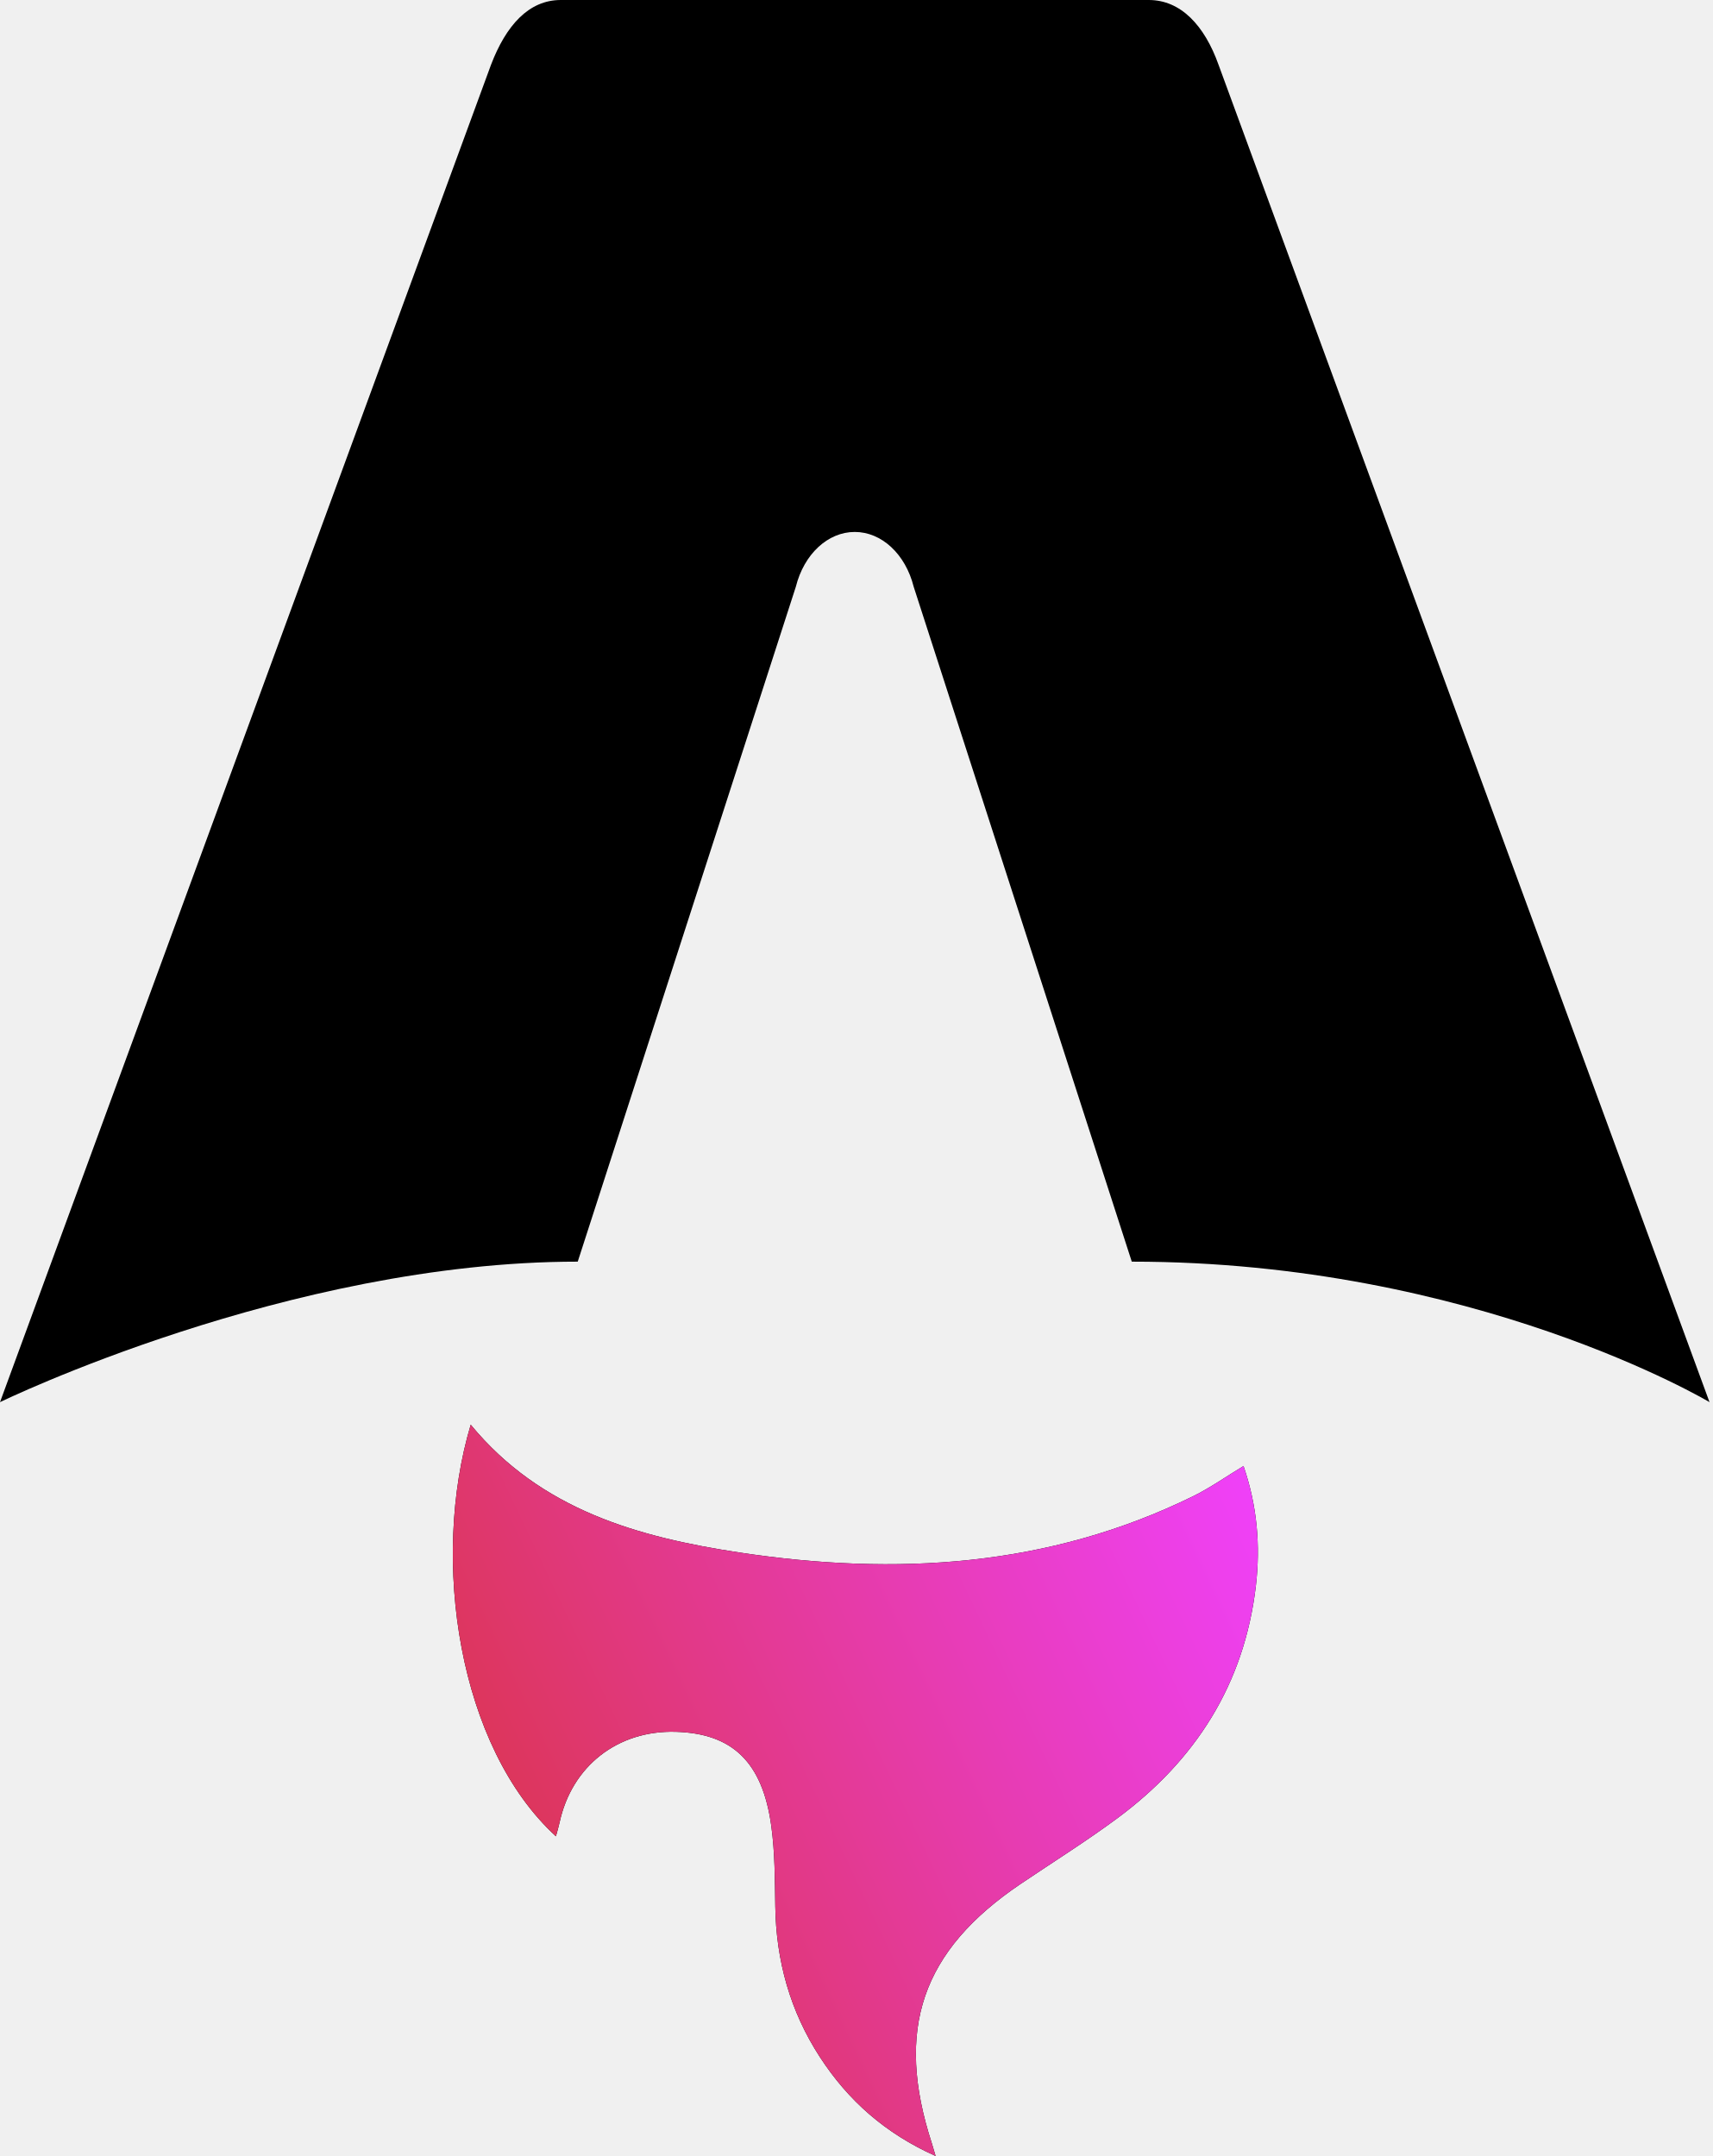
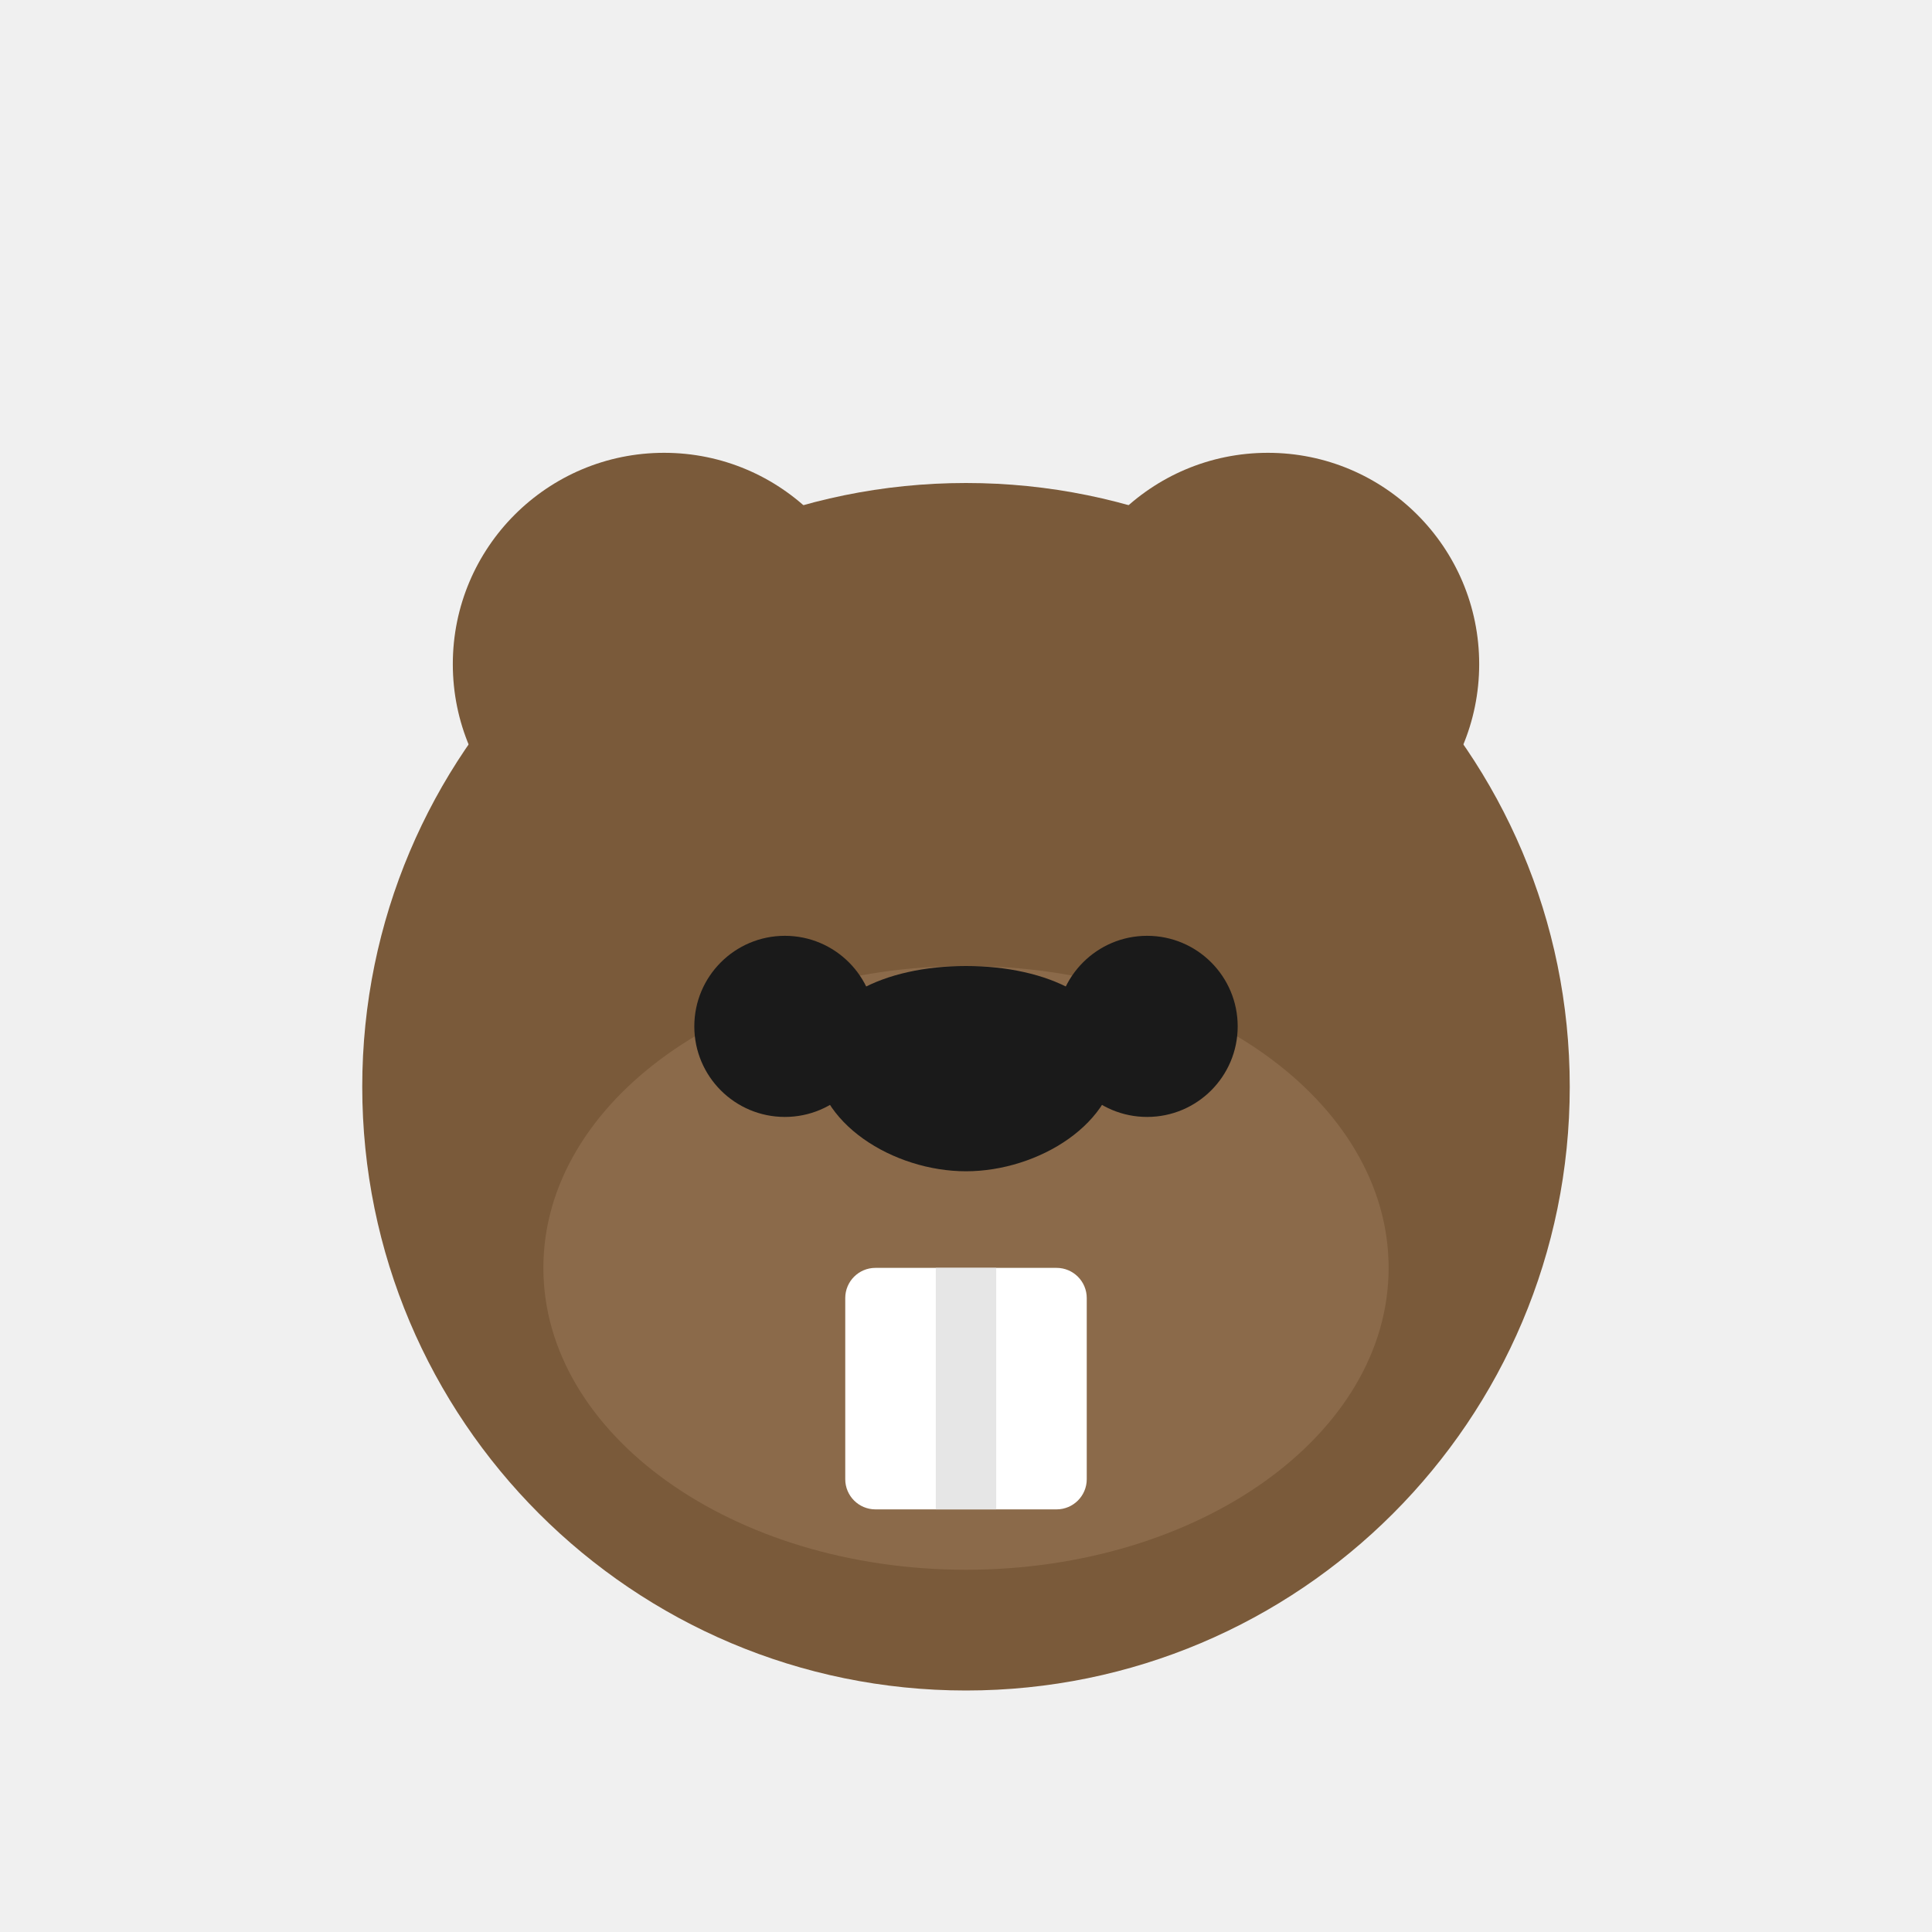
- <svg xmlns="http://www.w3.org/2000/svg" width="85" height="107" viewBox="0 0 85 107" fill="none">
-   <path fill="black" d="M27.589 91.136C22.756 86.718 21.344 77.433 23.358 70.707C26.85 74.948 31.689 76.291 36.7 77.05C44.438 78.22 52.036 77.782 59.223 74.246C60.045 73.841 60.805 73.303 61.704 72.757C62.378 74.714 62.553 76.689 62.318 78.7C61.745 83.596 59.309 87.378 55.433 90.245C53.883 91.392 52.244 92.417 50.643 93.498C45.726 96.821 44.396 100.718 46.243 106.386C46.287 106.525 46.327 106.663 46.426 107C43.916 105.876 42.082 104.24 40.684 102.089C39.209 99.819 38.507 97.308 38.47 94.591C38.451 93.269 38.451 91.934 38.273 90.631C37.839 87.453 36.347 86.03 33.536 85.948C30.652 85.864 28.37 87.647 27.765 90.455C27.719 90.671 27.652 90.884 27.585 91.134L27.589 91.136Z" />
-   <path fill="url(#paint0_linear_1_59)" d="M27.589 91.136C22.756 86.718 21.344 77.433 23.358 70.707C26.85 74.948 31.689 76.291 36.7 77.05C44.438 78.22 52.036 77.782 59.223 74.246C60.045 73.841 60.805 73.303 61.704 72.757C62.378 74.714 62.553 76.689 62.318 78.7C61.745 83.596 59.309 87.378 55.433 90.245C53.883 91.392 52.244 92.417 50.643 93.498C45.726 96.821 44.396 100.718 46.243 106.386C46.287 106.525 46.327 106.663 46.426 107C43.916 105.876 42.082 104.24 40.684 102.089C39.209 99.819 38.507 97.308 38.47 94.591C38.451 93.269 38.451 91.934 38.273 90.631C37.839 87.453 36.347 86.03 33.536 85.948C30.652 85.864 28.37 87.647 27.765 90.455C27.719 90.671 27.652 90.884 27.585 91.134L27.589 91.136Z" />
-   <path fill="black" d="M0 69.587C0 69.587 14.314 62.614 28.668 62.614L39.49 29.12C39.895 27.501 41.078 26.4 42.414 26.4C43.749 26.4 44.932 27.501 45.338 29.12L56.16 62.614C73.16 62.614 84.828 69.587 84.828 69.587C84.828 69.587 60.514 3.352 60.467 3.219C59.769 1.261 58.591 0 57.003 0H27.827C26.239 0 25.109 1.261 24.363 3.219C24.311 3.35 0 69.587 0 69.587Z" />
-   <defs>
-     <linearGradient id="paint0_linear_1_59" x1="22.47" y1="107" x2="69.145" y2="84.947" gradientUnits="userSpaceOnUse">
-       <stop stop-color="#D83333" />
-       <stop offset="1" stop-color="#F041FF" />
-     </linearGradient>
-   </defs>
+ <svg xmlns="http://www.w3.org/2000/svg" width="64" height="64" viewBox="0 0 64 64" aria-hidden="true">
+   <g fill="none" fill-rule="evenodd">
+     <circle cx="32" cy="36" r="20" fill="#7a5a3a" />
+     <circle cx="22" cy="22" r="7" fill="#7a5a3a" />
+     <circle cx="42" cy="22" r="7" fill="#7a5a3a" />
+     <ellipse cx="32" cy="42" rx="14" ry="10" fill="#8b6a4a" />
+     <circle cx="26" cy="34" r="3" fill="#1a1a1a" />
+     <circle cx="38" cy="34" r="3" fill="#1a1a1a" />
+     <path d="M27 35c0 2.2 2.6 3.8 5 3.8s5-1.6 5-3.8c0-1.9-2.3-3-5-3s-5 1.1-5 3z" fill="#1a1a1a" />
+     <rect x="28" y="42" width="8" height="8" rx="1" fill="#ffffff" />
+     <rect x="31" y="42" width="2" height="8" fill="#e6e6e6" />
+   </g>
</svg>
